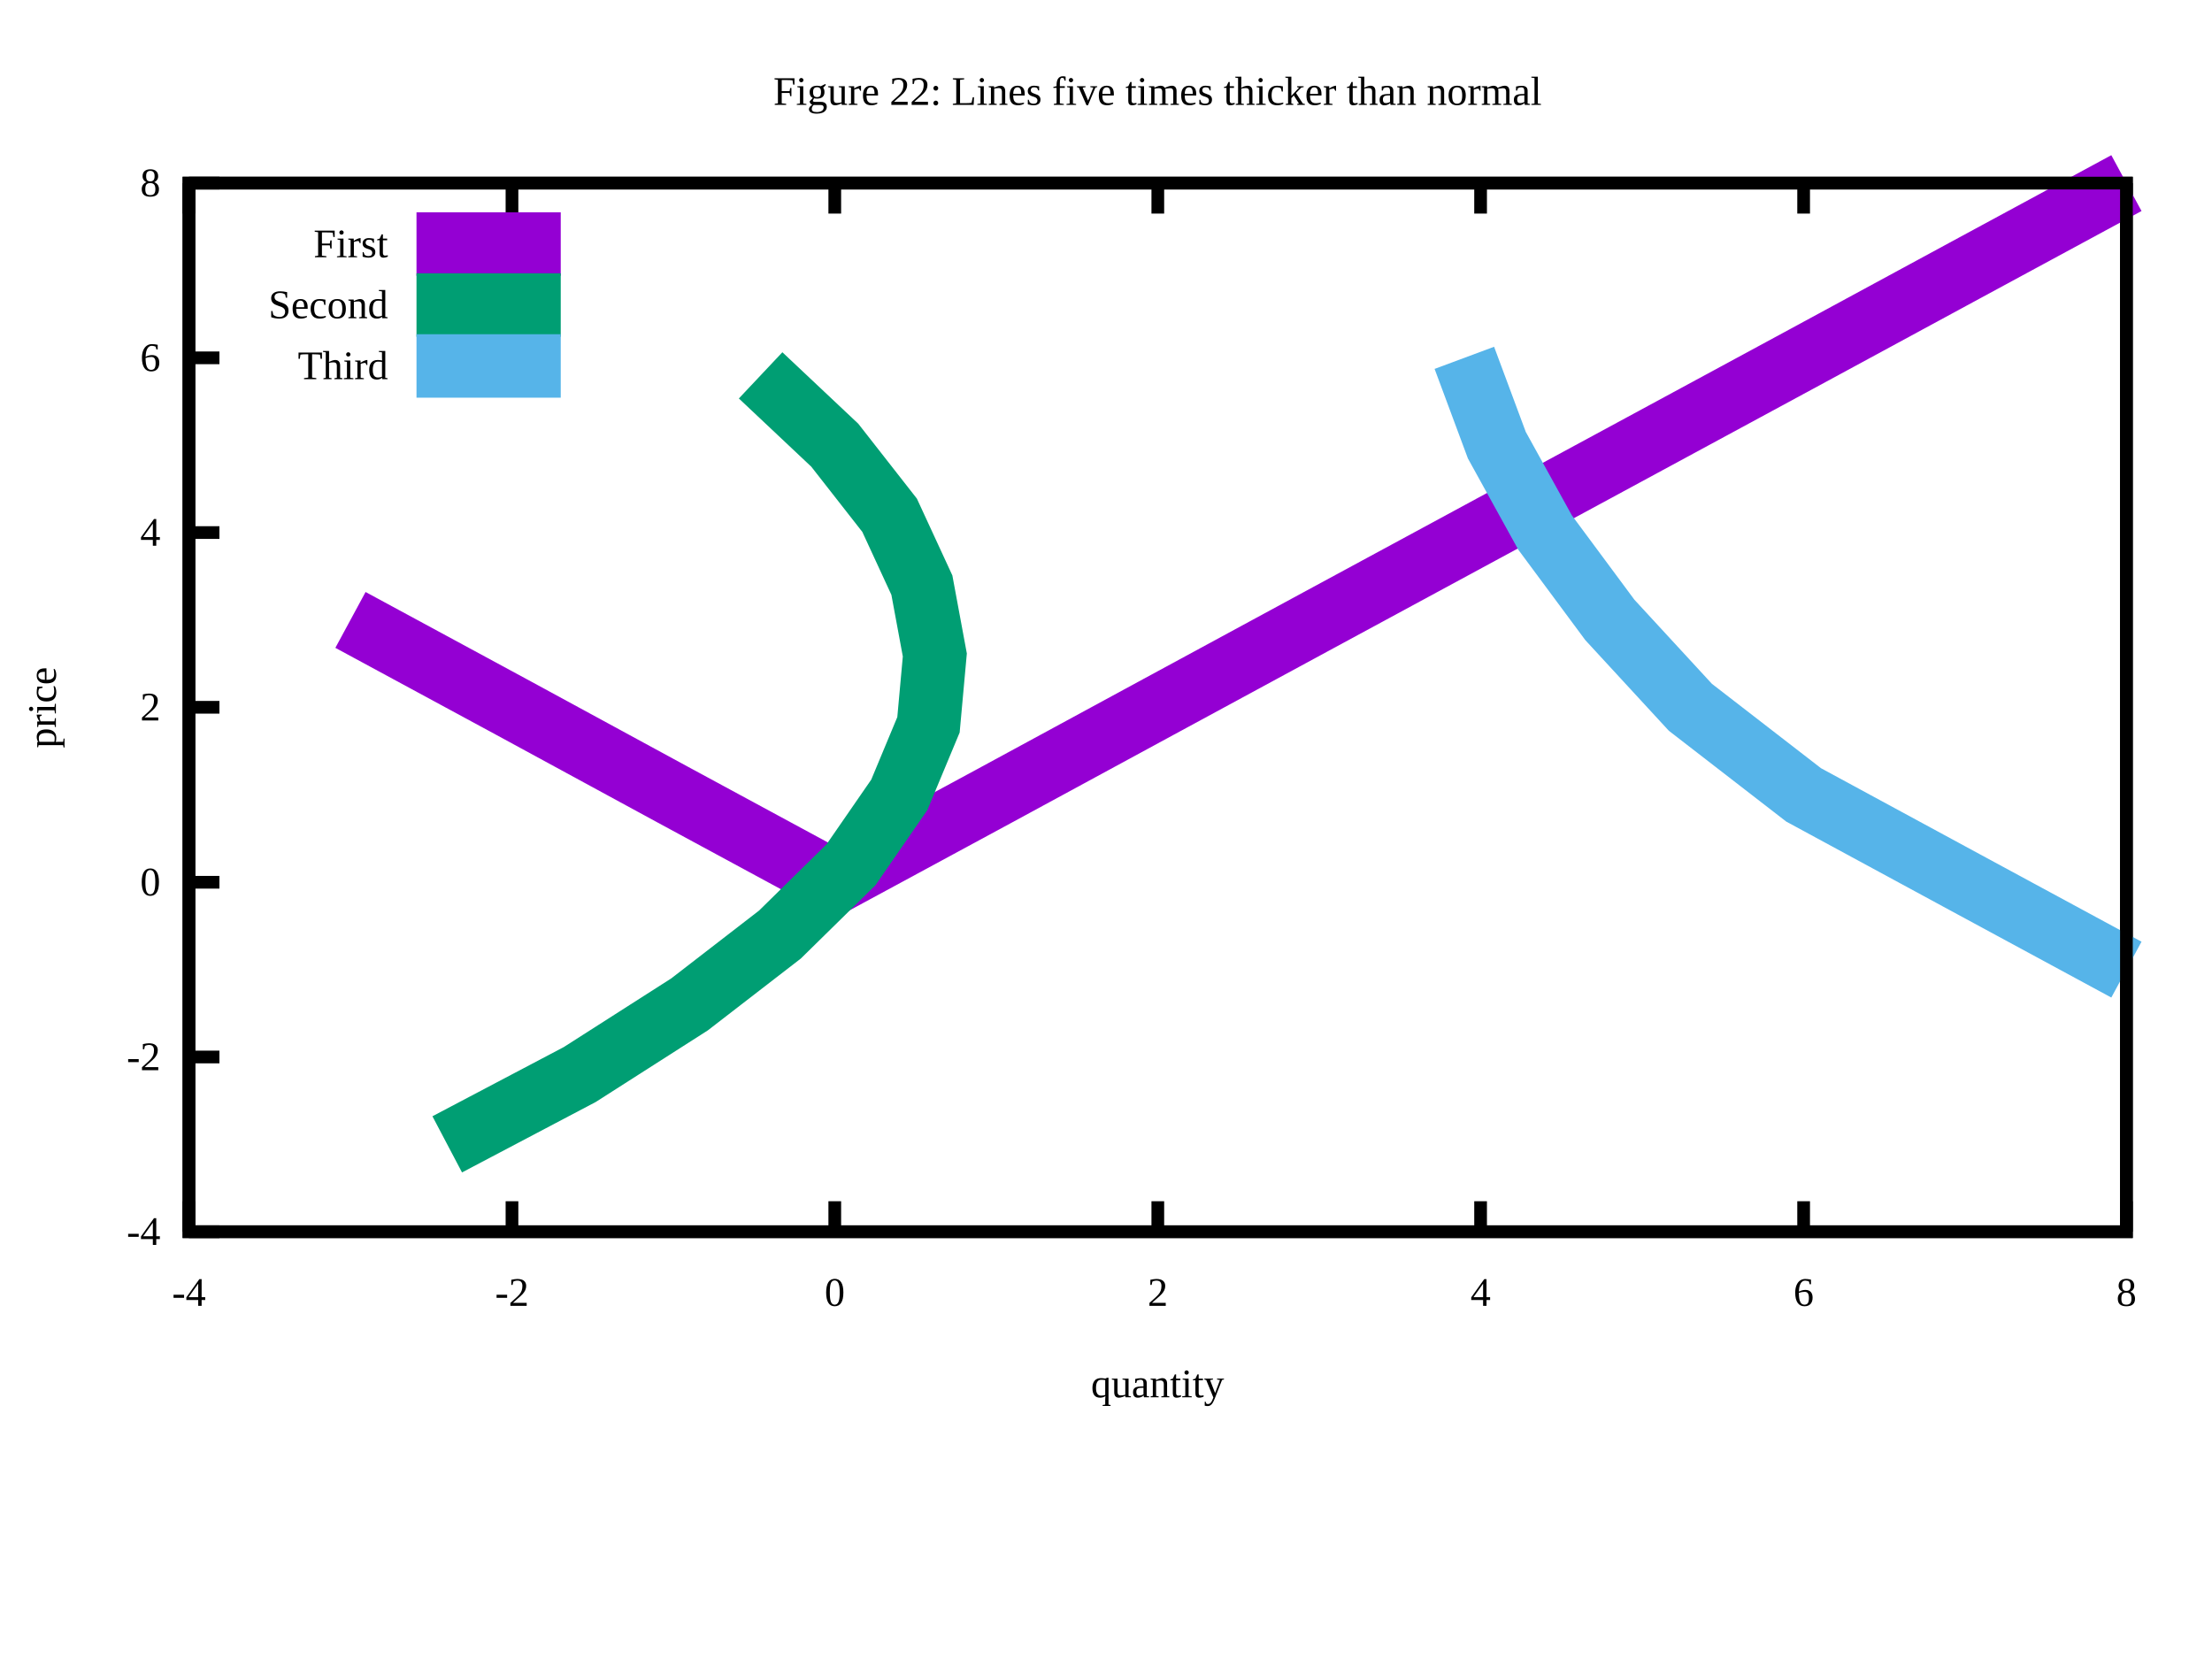
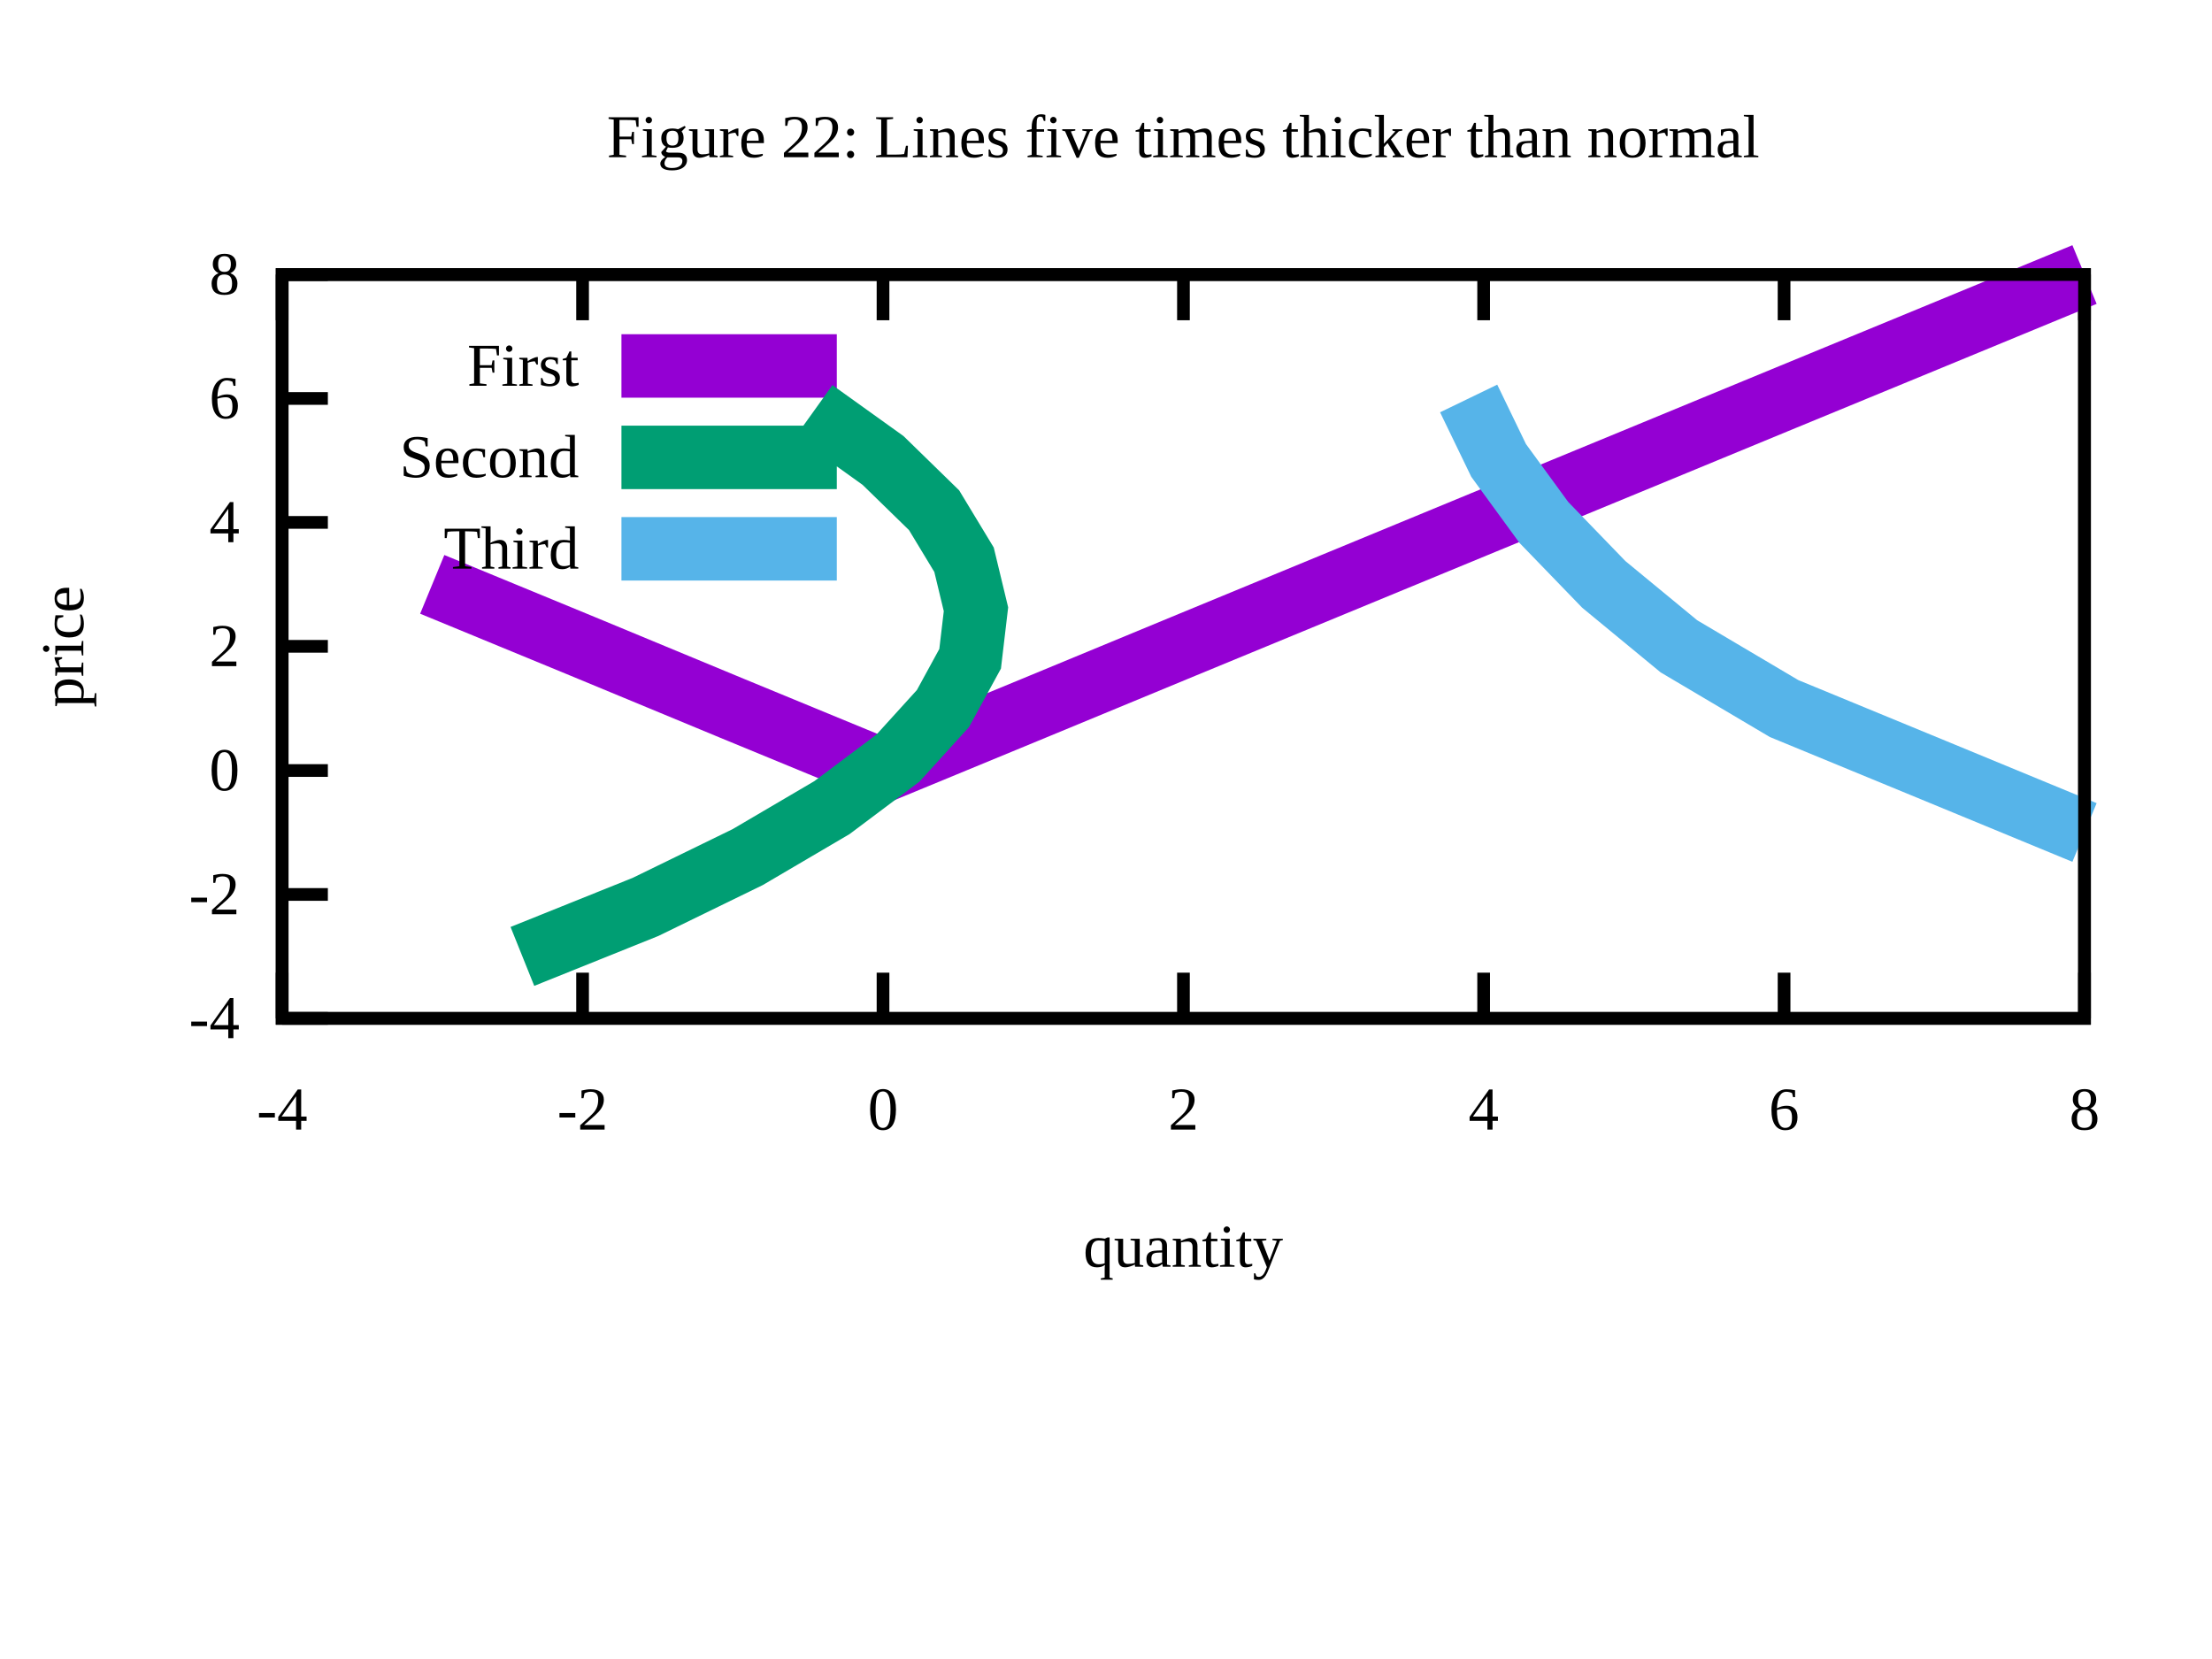
<svg xmlns="http://www.w3.org/2000/svg" xmlns:xlink="http://www.w3.org/1999/xlink" width="871" height="653" viewBox="0 0 871 653">
  <g id="gnuplot_canvas">
    <rect x="0" y="0" width="871" height="653" fill="none" />
    <defs>
      <circle id="gpDot" r="0.5" stroke-width="0.5" />
-       <path id="gpPt0" stroke-width="0.167" stroke="currentColor" d="M-1,0 h2 M0,-1 v2" />
-       <path id="gpPt1" stroke-width="0.167" stroke="currentColor" d="M-1,-1 L1,1 M1,-1 L-1,1" />
-       <path id="gpPt2" stroke-width="0.167" stroke="currentColor" d="M-1,0 L1,0 M0,-1 L0,1 M-1,-1 L1,1 M-1,1 L1,-1" />
-       <rect id="gpPt3" stroke-width="0.167" stroke="currentColor" x="-1" y="-1" width="2" height="2" />
-       <rect id="gpPt4" stroke-width="0.167" stroke="currentColor" fill="currentColor" x="-1" y="-1" width="2" height="2" />
-       <circle id="gpPt5" stroke-width="0.167" stroke="currentColor" cx="0" cy="0" r="1" />
+       <path id="gpPt0" stroke-width="0.111" stroke="currentColor" d="M-1,0 h2 M0,-1 v2" />
+       <path id="gpPt1" stroke-width="0.111" stroke="currentColor" d="M-1,-1 L1,1 M1,-1 L-1,1" />
+       <path id="gpPt2" stroke-width="0.111" stroke="currentColor" d="M-1,0 L1,0 M0,-1 L0,1 M-1,-1 L1,1 M-1,1 L1,-1" />
+       <rect id="gpPt3" stroke-width="0.111" stroke="currentColor" x="-1" y="-1" width="2" height="2" />
+       <rect id="gpPt4" stroke-width="0.111" stroke="currentColor" fill="currentColor" x="-1" y="-1" width="2" height="2" />
+       <circle id="gpPt5" stroke-width="0.111" stroke="currentColor" cx="0" cy="0" r="1" />
      <use xlink:href="#gpPt5" id="gpPt6" fill="currentColor" stroke="none" />
-       <path id="gpPt7" stroke-width="0.167" stroke="currentColor" d="M0,-1.33 L-1.33,0.67 L1.33,0.67 z" />
+       <path id="gpPt7" stroke-width="0.111" stroke="currentColor" d="M0,-1.33 L-1.33,0.67 L1.33,0.67 z" />
      <use xlink:href="#gpPt7" id="gpPt8" fill="currentColor" stroke="none" />
      <use xlink:href="#gpPt7" id="gpPt9" stroke="currentColor" transform="rotate(180)" />
      <use xlink:href="#gpPt9" id="gpPt10" fill="currentColor" stroke="none" />
      <use xlink:href="#gpPt3" id="gpPt11" stroke="currentColor" transform="rotate(45)" />
      <use xlink:href="#gpPt11" id="gpPt12" fill="currentColor" stroke="none" />
-       <path id="gpPt13" stroke-width="0.167" stroke="currentColor" d="M0,1.330 L1.265,0.411 L0.782,-1.067 L-0.782,-1.076 L-1.265,0.411 z" />
+       <path id="gpPt13" stroke-width="0.111" stroke="currentColor" d="M0,1.330 L1.265,0.411 L0.782,-1.067 L-0.782,-1.076 L-1.265,0.411 z" />
      <use xlink:href="#gpPt13" id="gpPt14" fill="currentColor" stroke="none" />
      <filter id="textbox" filterUnits="objectBoundingBox" x="0" y="0" height="1" width="1">
        <feFlood flood-color="white" flood-opacity="1" result="bgnd" />
        <feComposite in="SourceGraphic" in2="bgnd" operator="atop" />
      </filter>
      <filter id="greybox" filterUnits="objectBoundingBox" x="0" y="0" height="1" width="1">
        <feFlood flood-color="lightgrey" flood-opacity="1" result="grey" />
        <feComposite in="SourceGraphic" in2="grey" operator="atop" />
      </filter>
    </defs>
    <g fill="none" color="white" stroke="currentColor" stroke-width="5.00" stroke-linecap="butt" stroke-linejoin="miter">
</g>
    <g fill="none" color="black" stroke="currentColor" stroke-width="5.00" stroke-linecap="butt" stroke-linejoin="miter">
-       <path stroke="black" d="M74.4,485.0 L86.4,485.0  " />
-       <g transform="translate(63.2,490.2)" stroke="none" fill="black" font-family="Times New Roman" font-size="16.00" text-anchor="end">
+       <path stroke="black" d="M111.1,401.0 L129.1,401.0  " />
+       <g transform="translate(94.4,408.8)" stroke="none" fill="black" font-family="Times New Roman" font-size="24.00" text-anchor="end">
        <text>
          <tspan font-family="Times New Roman">-4</tspan>
        </text>
      </g>
    </g>
    <g fill="none" color="black" stroke="currentColor" stroke-width="5.00" stroke-linecap="butt" stroke-linejoin="miter">
-       <path stroke="black" d="M74.4,416.2 L86.4,416.2  " />
-       <g transform="translate(63.2,421.4)" stroke="none" fill="black" font-family="Times New Roman" font-size="16.00" text-anchor="end">
+       <path stroke="black" d="M111.1,352.2 L129.1,352.2  " />
+       <g transform="translate(94.4,360.0)" stroke="none" fill="black" font-family="Times New Roman" font-size="24.00" text-anchor="end">
        <text>
          <tspan font-family="Times New Roman">-2</tspan>
        </text>
      </g>
    </g>
    <g fill="none" color="black" stroke="currentColor" stroke-width="5.00" stroke-linecap="butt" stroke-linejoin="miter">
-       <path stroke="black" d="M74.4,347.4 L86.4,347.4  " />
-       <g transform="translate(63.2,352.6)" stroke="none" fill="black" font-family="Times New Roman" font-size="16.00" text-anchor="end">
+       <path stroke="black" d="M111.1,303.4 L129.1,303.4  " />
+       <g transform="translate(94.4,311.2)" stroke="none" fill="black" font-family="Times New Roman" font-size="24.00" text-anchor="end">
        <text>
          <tspan font-family="Times New Roman"> 0</tspan>
        </text>
      </g>
    </g>
    <g fill="none" color="black" stroke="currentColor" stroke-width="5.00" stroke-linecap="butt" stroke-linejoin="miter">
-       <path stroke="black" d="M74.4,278.5 L86.4,278.5  " />
-       <g transform="translate(63.2,283.7)" stroke="none" fill="black" font-family="Times New Roman" font-size="16.00" text-anchor="end">
+       <path stroke="black" d="M111.1,254.5 L129.1,254.5  " />
+       <g transform="translate(94.4,262.3)" stroke="none" fill="black" font-family="Times New Roman" font-size="24.00" text-anchor="end">
        <text>
          <tspan font-family="Times New Roman"> 2</tspan>
        </text>
      </g>
    </g>
    <g fill="none" color="black" stroke="currentColor" stroke-width="5.00" stroke-linecap="butt" stroke-linejoin="miter">
-       <path stroke="black" d="M74.4,209.7 L86.4,209.7  " />
-       <g transform="translate(63.2,214.9)" stroke="none" fill="black" font-family="Times New Roman" font-size="16.00" text-anchor="end">
+       <path stroke="black" d="M111.1,205.7 L129.1,205.7  " />
+       <g transform="translate(94.4,213.5)" stroke="none" fill="black" font-family="Times New Roman" font-size="24.00" text-anchor="end">
        <text>
          <tspan font-family="Times New Roman"> 4</tspan>
        </text>
      </g>
    </g>
    <g fill="none" color="black" stroke="currentColor" stroke-width="5.00" stroke-linecap="butt" stroke-linejoin="miter">
-       <path stroke="black" d="M74.4,140.9 L86.4,140.9  " />
-       <g transform="translate(63.2,146.1)" stroke="none" fill="black" font-family="Times New Roman" font-size="16.00" text-anchor="end">
+       <path stroke="black" d="M111.1,156.9 L129.1,156.9  " />
+       <g transform="translate(94.4,164.7)" stroke="none" fill="black" font-family="Times New Roman" font-size="24.00" text-anchor="end">
        <text>
          <tspan font-family="Times New Roman"> 6</tspan>
        </text>
      </g>
    </g>
    <g fill="none" color="black" stroke="currentColor" stroke-width="5.00" stroke-linecap="butt" stroke-linejoin="miter">
-       <path stroke="black" d="M74.4,72.1 L86.4,72.1  " />
-       <g transform="translate(63.2,77.3)" stroke="none" fill="black" font-family="Times New Roman" font-size="16.00" text-anchor="end">
+       <path stroke="black" d="M111.1,108.1 L129.1,108.1  " />
+       <g transform="translate(94.4,115.9)" stroke="none" fill="black" font-family="Times New Roman" font-size="24.00" text-anchor="end">
        <text>
          <tspan font-family="Times New Roman"> 8</tspan>
        </text>
      </g>
    </g>
    <g fill="none" color="black" stroke="currentColor" stroke-width="5.00" stroke-linecap="butt" stroke-linejoin="miter">
-       <path stroke="black" d="M74.4,485.0 L74.4,473.0 M74.4,72.1 L74.4,84.1  " />
-       <g transform="translate(74.4,514.2)" stroke="none" fill="black" font-family="Times New Roman" font-size="16.00" text-anchor="middle">
+       <path stroke="black" d="M111.1,401.0 L111.1,383.0 M111.1,108.1 L111.1,126.1  " />
+       <g transform="translate(111.1,444.8)" stroke="none" fill="black" font-family="Times New Roman" font-size="24.00" text-anchor="middle">
        <text>
          <tspan font-family="Times New Roman">-4</tspan>
        </text>
      </g>
    </g>
    <g fill="none" color="black" stroke="currentColor" stroke-width="5.00" stroke-linecap="butt" stroke-linejoin="miter">
-       <path stroke="black" d="M201.6,485.0 L201.6,473.0 M201.6,72.1 L201.6,84.1  " />
-       <g transform="translate(201.6,514.2)" stroke="none" fill="black" font-family="Times New Roman" font-size="16.00" text-anchor="middle">
+       <path stroke="black" d="M229.4,401.0 L229.4,383.0 M229.4,108.1 L229.4,126.1  " />
+       <g transform="translate(229.4,444.8)" stroke="none" fill="black" font-family="Times New Roman" font-size="24.00" text-anchor="middle">
        <text>
          <tspan font-family="Times New Roman">-2</tspan>
        </text>
      </g>
    </g>
    <g fill="none" color="black" stroke="currentColor" stroke-width="5.00" stroke-linecap="butt" stroke-linejoin="miter">
-       <path stroke="black" d="M328.7,485.0 L328.7,473.0 M328.7,72.1 L328.7,84.1  " />
-       <g transform="translate(328.7,514.2)" stroke="none" fill="black" font-family="Times New Roman" font-size="16.00" text-anchor="middle">
+       <path stroke="black" d="M347.7,401.0 L347.7,383.0 M347.7,108.1 L347.7,126.1  " />
+       <g transform="translate(347.7,444.8)" stroke="none" fill="black" font-family="Times New Roman" font-size="24.00" text-anchor="middle">
        <text>
          <tspan font-family="Times New Roman"> 0</tspan>
        </text>
      </g>
    </g>
    <g fill="none" color="black" stroke="currentColor" stroke-width="5.00" stroke-linecap="butt" stroke-linejoin="miter">
-       <path stroke="black" d="M455.9,485.0 L455.9,473.0 M455.9,72.1 L455.9,84.1  " />
-       <g transform="translate(455.9,514.2)" stroke="none" fill="black" font-family="Times New Roman" font-size="16.00" text-anchor="middle">
+       <path stroke="black" d="M466.0,401.0 L466.0,383.0 M466.0,108.1 L466.0,126.1  " />
+       <g transform="translate(466.0,444.8)" stroke="none" fill="black" font-family="Times New Roman" font-size="24.00" text-anchor="middle">
        <text>
          <tspan font-family="Times New Roman"> 2</tspan>
        </text>
      </g>
    </g>
    <g fill="none" color="black" stroke="currentColor" stroke-width="5.00" stroke-linecap="butt" stroke-linejoin="miter">
-       <path stroke="black" d="M583.0,485.0 L583.0,473.0 M583.0,72.1 L583.0,84.1  " />
-       <g transform="translate(583.0,514.2)" stroke="none" fill="black" font-family="Times New Roman" font-size="16.00" text-anchor="middle">
+       <path stroke="black" d="M584.2,401.0 L584.2,383.0 M584.2,108.1 L584.2,126.1  " />
+       <g transform="translate(584.2,444.8)" stroke="none" fill="black" font-family="Times New Roman" font-size="24.00" text-anchor="middle">
        <text>
          <tspan font-family="Times New Roman"> 4</tspan>
        </text>
      </g>
    </g>
    <g fill="none" color="black" stroke="currentColor" stroke-width="5.00" stroke-linecap="butt" stroke-linejoin="miter">
-       <path stroke="black" d="M710.2,485.0 L710.2,473.0 M710.2,72.1 L710.2,84.1  " />
-       <g transform="translate(710.2,514.2)" stroke="none" fill="black" font-family="Times New Roman" font-size="16.00" text-anchor="middle">
+       <path stroke="black" d="M702.5,401.0 L702.5,383.0 M702.5,108.1 L702.5,126.1  " />
+       <g transform="translate(702.5,444.8)" stroke="none" fill="black" font-family="Times New Roman" font-size="24.00" text-anchor="middle">
        <text>
          <tspan font-family="Times New Roman"> 6</tspan>
        </text>
      </g>
    </g>
    <g fill="none" color="black" stroke="currentColor" stroke-width="5.00" stroke-linecap="butt" stroke-linejoin="miter">
-       <path stroke="black" d="M837.3,485.0 L837.3,473.0 M837.3,72.1 L837.3,84.1  " />
-       <g transform="translate(837.3,514.2)" stroke="none" fill="black" font-family="Times New Roman" font-size="16.00" text-anchor="middle">
+       <path stroke="black" d="M820.8,401.0 L820.8,383.0 M820.8,108.1 L820.8,126.1  " />
+       <g transform="translate(820.8,444.8)" stroke="none" fill="black" font-family="Times New Roman" font-size="24.00" text-anchor="middle">
        <text>
          <tspan font-family="Times New Roman"> 8</tspan>
        </text>
      </g>
    </g>
    <g fill="none" color="black" stroke="currentColor" stroke-width="5.00" stroke-linecap="butt" stroke-linejoin="miter">
</g>
    <g fill="none" color="black" stroke="currentColor" stroke-width="5.00" stroke-linecap="butt" stroke-linejoin="miter">
-       <path stroke="black" d="M74.4,72.1 L74.4,485.0 L837.3,485.0 L837.3,72.1 L74.4,72.1 Z  " />
-     </g>
-     <g fill="none" color="black" stroke="currentColor" stroke-width="5.00" stroke-linecap="butt" stroke-linejoin="miter">
-       <g transform="translate(22.0,278.6) rotate(270)" stroke="none" fill="black" font-family="Times New Roman" font-size="16.00" text-anchor="middle">
+       <path stroke="black" d="M111.1,108.1 L111.1,401.0 L820.8,401.0 L820.8,108.1 L111.1,108.1 Z  " />
+     </g>
+     <g fill="none" color="black" stroke="currentColor" stroke-width="5.00" stroke-linecap="butt" stroke-linejoin="miter">
+       <g transform="translate(32.8,254.6) rotate(270)" stroke="none" fill="black" font-family="Times New Roman" font-size="24.00" text-anchor="middle">
        <text>
          <tspan font-family="Times New Roman">price</tspan>
        </text>
      </g>
    </g>
    <g fill="none" color="black" stroke="currentColor" stroke-width="5.00" stroke-linecap="butt" stroke-linejoin="miter">
-       <g transform="translate(455.8,550.2)" stroke="none" fill="black" font-family="Times New Roman" font-size="16.00" text-anchor="middle">
+       <g transform="translate(465.9,498.8)" stroke="none" fill="black" font-family="Times New Roman" font-size="24.00" text-anchor="middle">
        <text>
          <tspan font-family="Times New Roman">quantity</tspan>
        </text>
      </g>
    </g>
    <g fill="none" color="black" stroke="currentColor" stroke-width="5.00" stroke-linecap="butt" stroke-linejoin="miter">
-       <g transform="translate(455.8,41.3)" stroke="none" fill="black" font-family="Times New Roman" font-size="16.00" text-anchor="middle">
+       <g transform="translate(465.9,61.9)" stroke="none" fill="black" font-family="Times New Roman" font-size="24.00" text-anchor="middle">
        <text>
          <tspan font-family="Times New Roman">Figure 22: Lines five times thicker than normal</tspan>
        </text>
      </g>
    </g>
    <g id="gnuplot_plot_1">
      <g fill="none" color="white" stroke="black" stroke-width="25.00" stroke-linecap="butt" stroke-linejoin="miter">
</g>
      <g fill="none" color="black" stroke="currentColor" stroke-width="25.00" stroke-linecap="butt" stroke-linejoin="miter">
-         <g transform="translate(152.8,101.3)" stroke="none" fill="black" font-family="Times New Roman" font-size="16.00" text-anchor="end">
+         <g transform="translate(228.0,151.9)" stroke="none" fill="black" font-family="Times New Roman" font-size="24.00" text-anchor="end">
          <text>
            <tspan font-family="Times New Roman">First</tspan>
          </text>
        </g>
      </g>
      <g fill="none" color="black" stroke="currentColor" stroke-width="25.00" stroke-linecap="butt" stroke-linejoin="miter">
-         <path stroke="rgb(148,   0, 211)" d="M164.0,96.1 L220.8,96.1 M138.0,244.1 L201.6,278.5 L265.1,313.0 L328.7,347.4 L392.3,313.0 L455.9,278.5   L519.4,244.1 L583.0,209.7 L646.6,175.3 L710.2,140.9 L773.7,106.5 L837.3,72.1  " />
+         <path stroke="rgb(148,   0, 211)" d="M244.7,144.1 L329.5,144.1 M170.2,230.1 L229.4,254.5 L288.5,279.0 L347.7,303.4 L406.8,279.0 L466.0,254.5   L525.1,230.1 L584.2,205.7 L643.4,181.3 L702.5,156.9 L761.7,132.5 L820.8,108.1  " />
      </g>
    </g>
    <g id="gnuplot_plot_2">
      <g fill="none" color="black" stroke="currentColor" stroke-width="25.00" stroke-linecap="butt" stroke-linejoin="miter">
-         <g transform="translate(152.8,125.3)" stroke="none" fill="black" font-family="Times New Roman" font-size="16.00" text-anchor="end">
+         <g transform="translate(228.0,187.9)" stroke="none" fill="black" font-family="Times New Roman" font-size="24.00" text-anchor="end">
          <text>
            <tspan font-family="Times New Roman">Second</tspan>
          </text>
        </g>
      </g>
      <g fill="none" color="black" stroke="currentColor" stroke-width="25.00" stroke-linecap="butt" stroke-linejoin="miter">
-         <path stroke="rgb(  0, 158, 115)" d="M164.0,120.1 L220.8,120.1 M176.1,450.6 L228.3,423.1 L271.5,395.5 L307.1,368.0 L335.1,340.5 L354.1,313.0   L365.6,285.4 L368.1,257.9 L363.0,230.4 L350.3,202.9 L328.7,175.3 L299.5,147.8  " />
+         <path stroke="rgb(  0, 158, 115)" d="M244.7,180.1 L329.5,180.1 M205.7,376.6 L254.2,357.1 L294.4,337.5 L327.6,318.0 L353.6,298.5 L371.3,279.0   L382.0,259.4 L384.3,239.9 L379.6,220.4 L367.8,200.9 L347.7,181.3 L320.5,161.8  " />
      </g>
    </g>
    <g id="gnuplot_plot_3">
      <g fill="none" color="black" stroke="currentColor" stroke-width="25.00" stroke-linecap="butt" stroke-linejoin="miter">
-         <g transform="translate(152.8,149.3)" stroke="none" fill="black" font-family="Times New Roman" font-size="16.00" text-anchor="end">
+         <g transform="translate(228.0,223.9)" stroke="none" fill="black" font-family="Times New Roman" font-size="24.00" text-anchor="end">
          <text>
            <tspan font-family="Times New Roman">Third</tspan>
          </text>
        </g>
      </g>
      <g fill="none" color="black" stroke="currentColor" stroke-width="25.00" stroke-linecap="butt" stroke-linejoin="miter">
-         <path stroke="rgb( 86, 180, 233)" d="M164.0,144.1 L220.8,144.1 M837.3,381.8 L773.7,347.4 L710.2,313.0 L665.6,278.5 L633.9,244.1 L608.4,209.7   L589.4,175.3 L576.6,140.9  " />
+         <path stroke="rgb( 86, 180, 233)" d="M244.7,216.1 L329.5,216.1 M820.8,327.8 L761.7,303.4 L702.5,279.0 L661.1,254.5 L631.5,230.1 L607.9,205.7   L590.1,181.3 L578.3,156.9  " />
      </g>
    </g>
    <g fill="none" color="white" stroke="rgb( 86, 180, 233)" stroke-width="10.00" stroke-linecap="butt" stroke-linejoin="miter">
</g>
    <g fill="none" color="black" stroke="currentColor" stroke-width="10.00" stroke-linecap="butt" stroke-linejoin="miter">
</g>
    <g fill="none" color="black" stroke="black" stroke-width="5.00" stroke-linecap="butt" stroke-linejoin="miter">
</g>
    <g fill="none" color="black" stroke="currentColor" stroke-width="5.00" stroke-linecap="butt" stroke-linejoin="miter">
-       <path stroke="black" d="M74.4,72.1 L74.4,485.0 L837.3,485.0 L837.3,72.1 L74.4,72.1 Z  " />
+       <path stroke="black" d="M111.1,108.1 L111.1,401.0 L820.8,401.0 L820.8,108.1 L111.1,108.1 Z  " />
    </g>
    <g fill="none" color="black" stroke="currentColor" stroke-width="5.00" stroke-linecap="butt" stroke-linejoin="miter">
</g>
  </g>
</svg>
